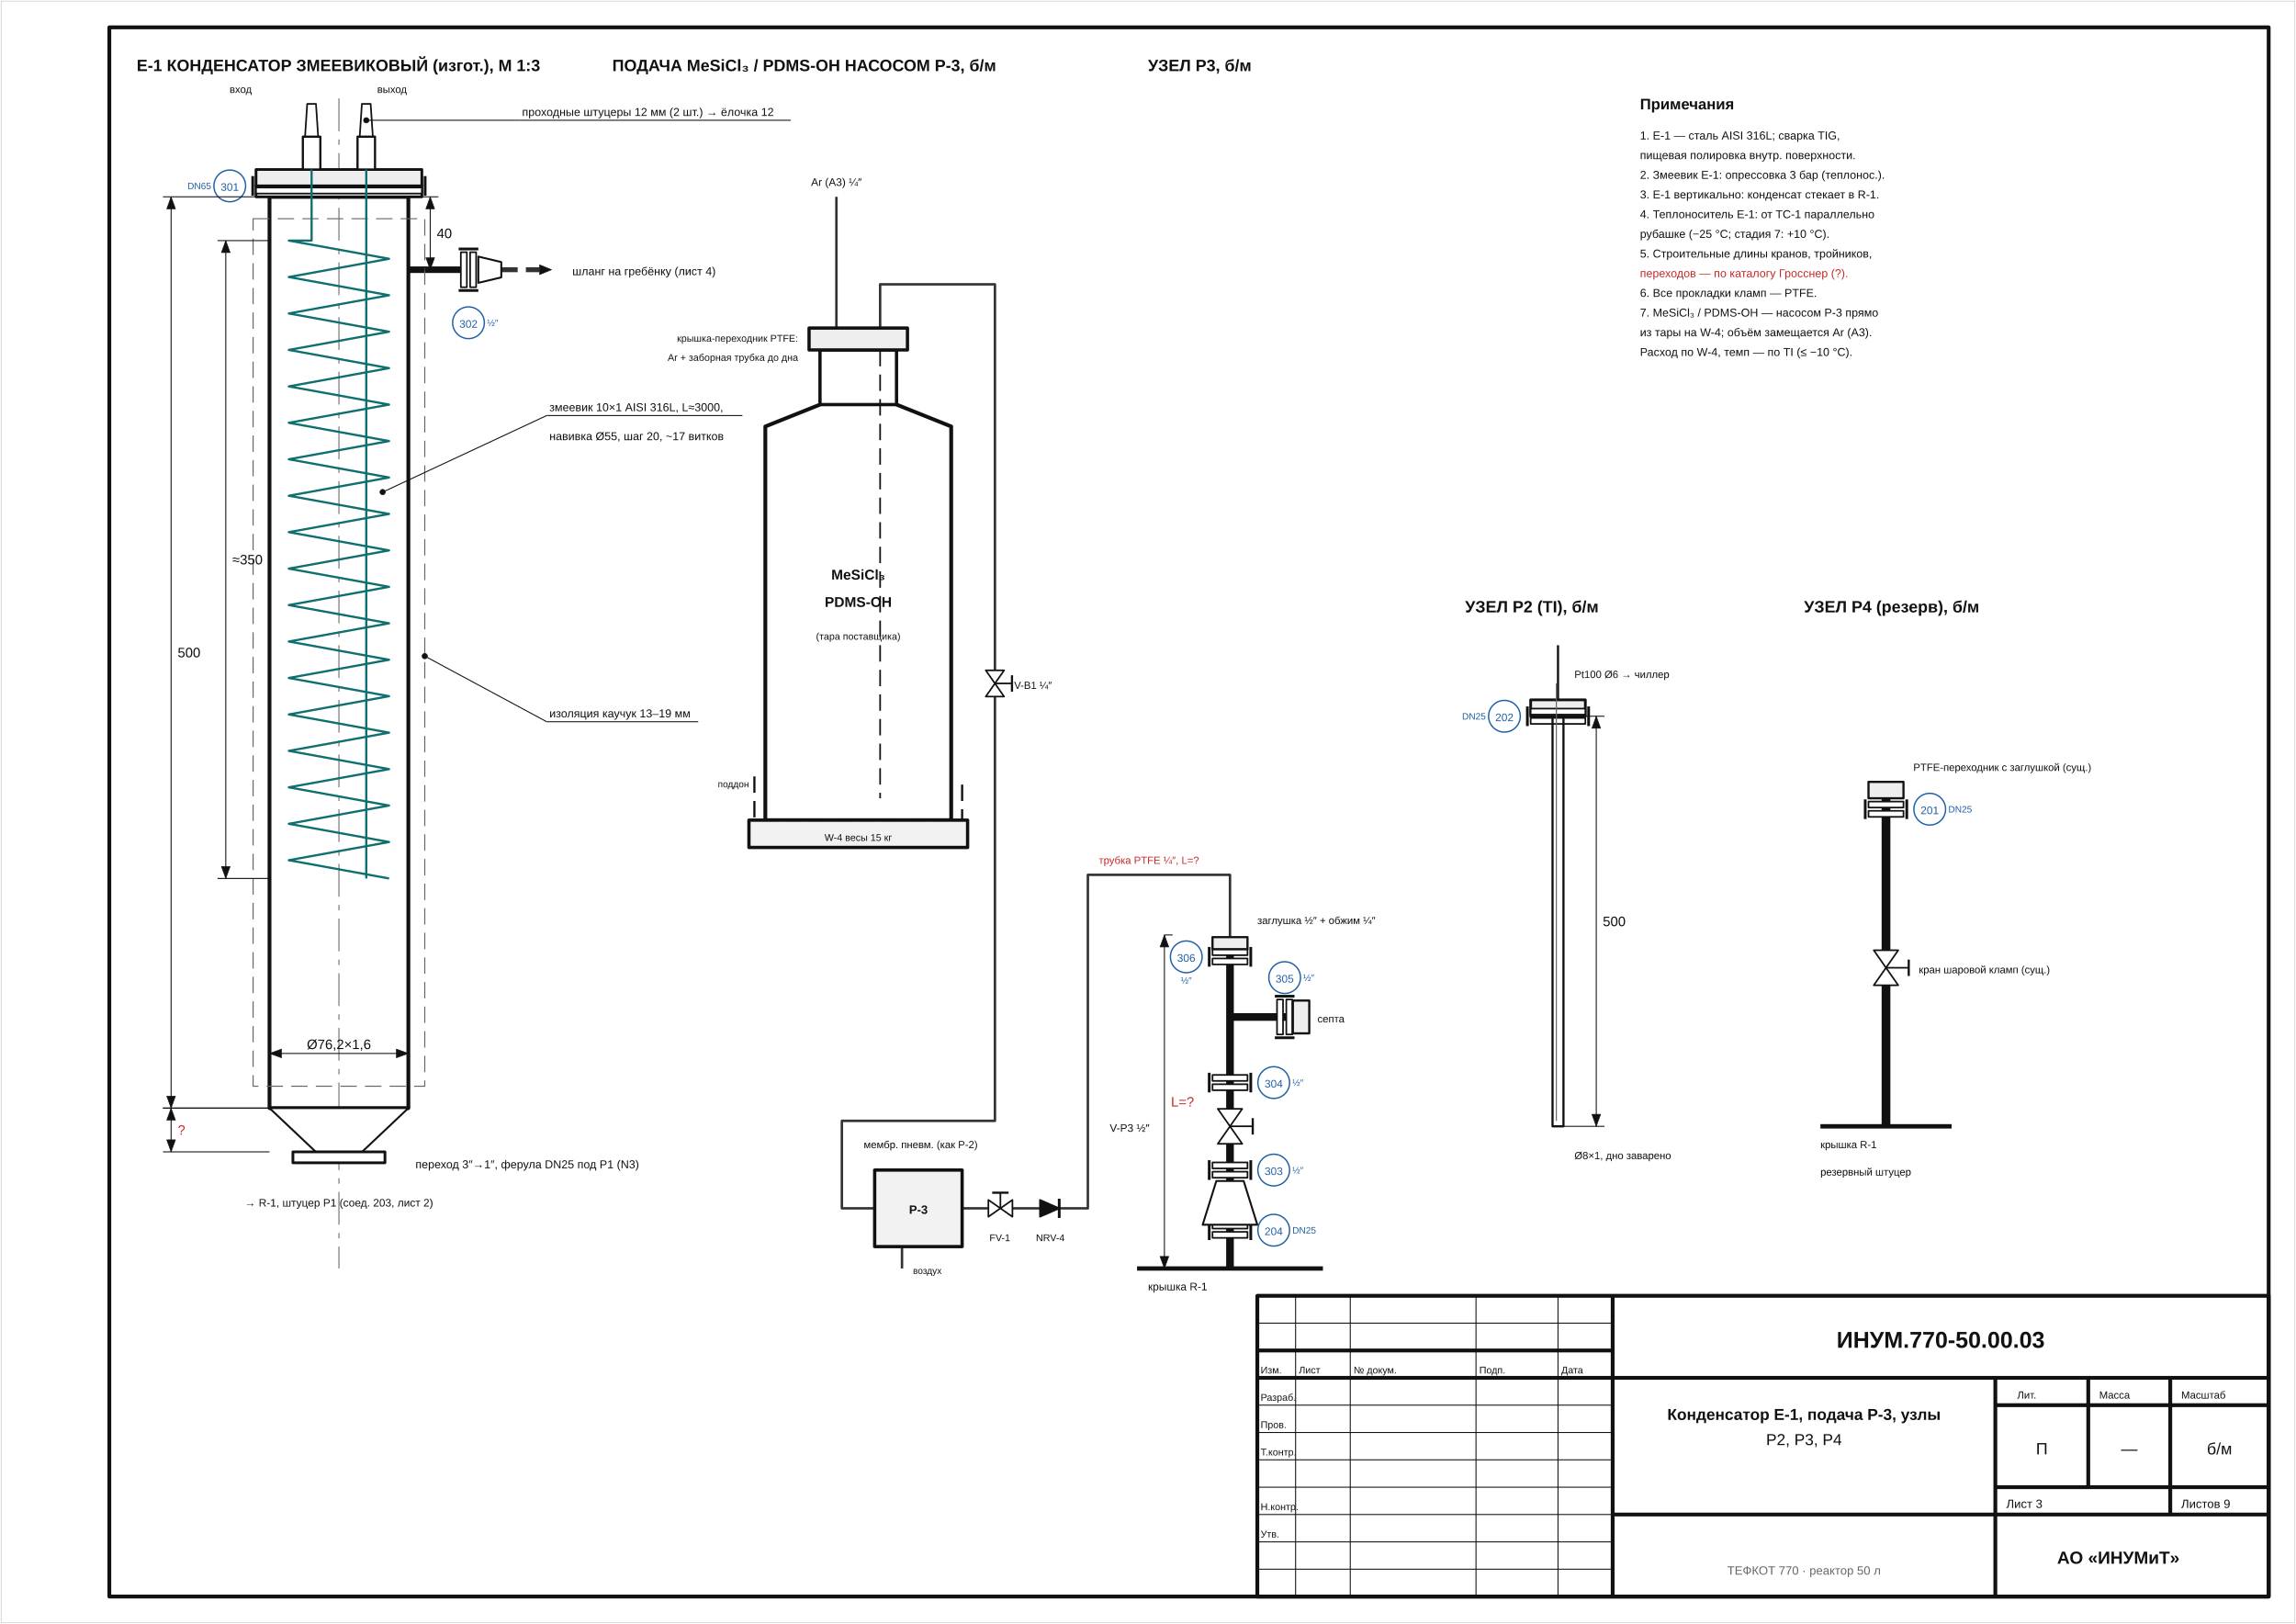
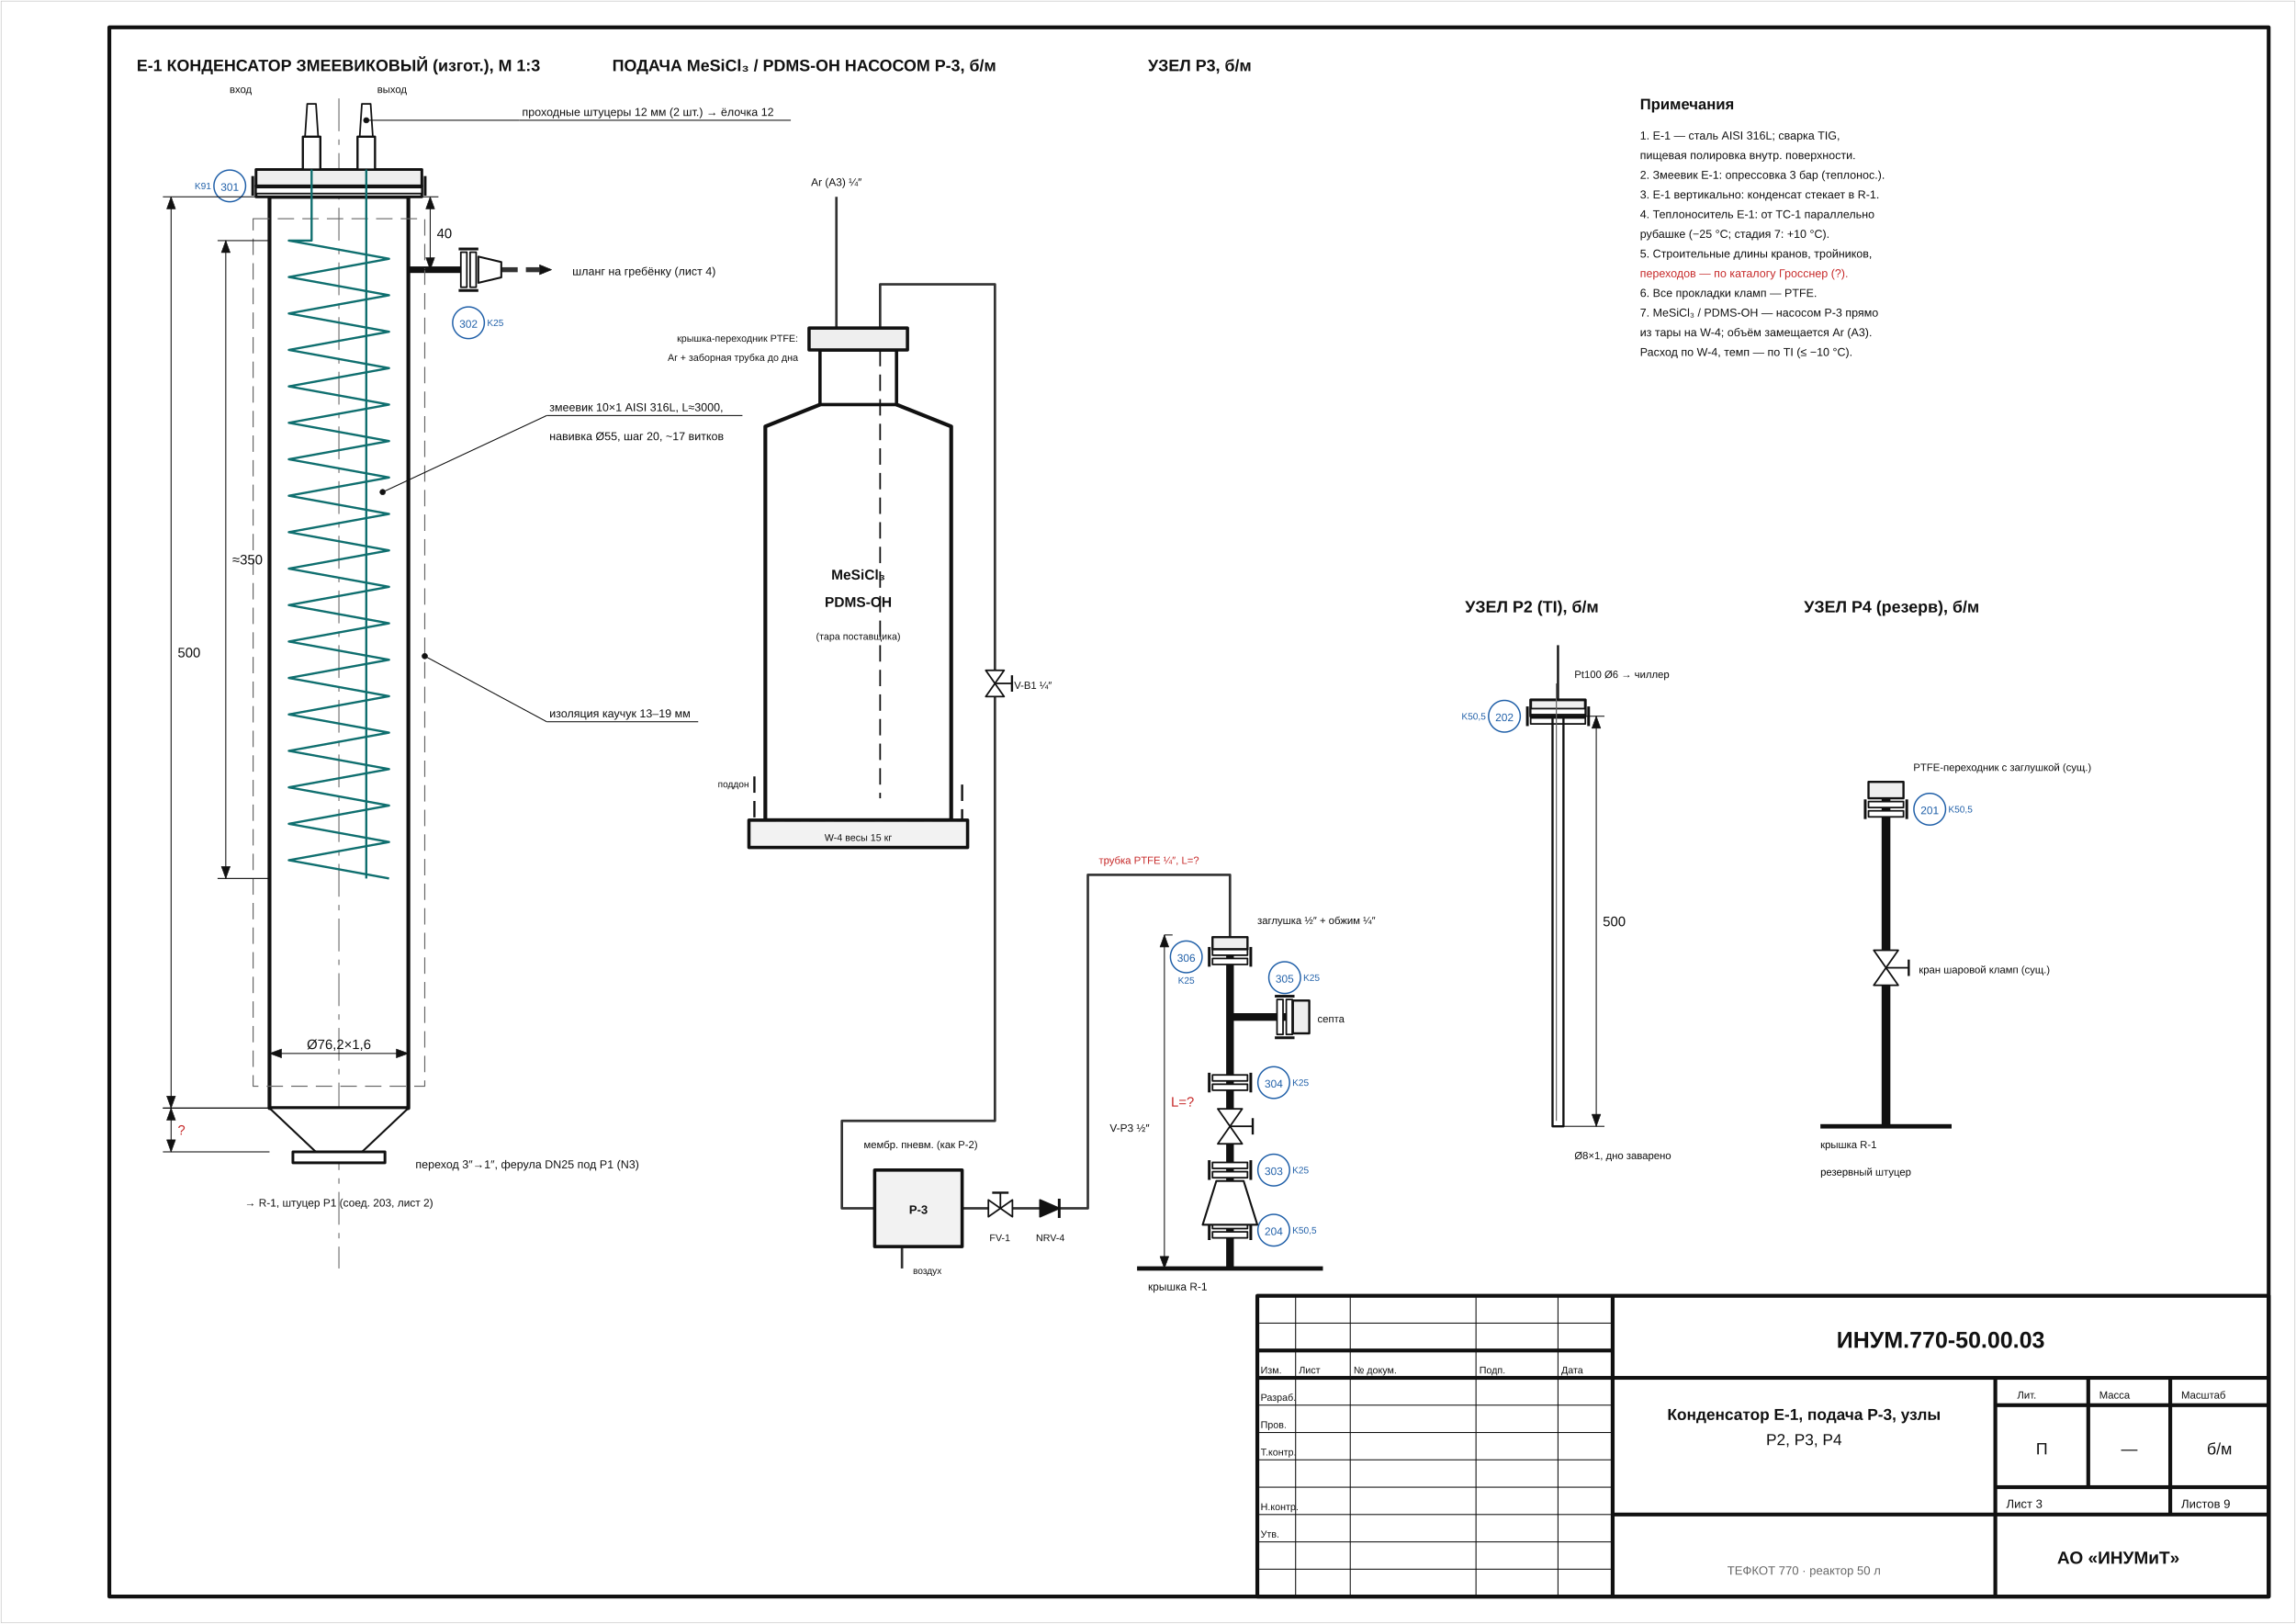
<svg xmlns="http://www.w3.org/2000/svg" viewBox="0 0 420.0 297.0" width="420.0mm" height="297.0mm" font-family="Arial, 'Liberation Sans', sans-serif">
  <rect width="100%" height="100%" fill="#fff" />
  <path d="M230.00,247.00 L295.00,247.00" fill="none" stroke="#111111" stroke-width="0.7" stroke-linejoin="round" />
  <path d="M230.00,252.00 L295.00,252.00" fill="none" stroke="#111111" stroke-width="0.7" stroke-linejoin="round" />
  <path d="M295.00,237.00 L295.00,292.00" fill="none" stroke="#111111" stroke-width="0.7" stroke-linejoin="round" />
  <path d="M295.00,252.00 L415.00,252.00" fill="none" stroke="#111111" stroke-width="0.7" stroke-linejoin="round" />
  <path d="M365.00,252.00 L365.00,292.00" fill="none" stroke="#111111" stroke-width="0.7" stroke-linejoin="round" />
  <path d="M295.00,277.00 L415.00,277.00" fill="none" stroke="#111111" stroke-width="0.7" stroke-linejoin="round" />
  <path d="M365.00,257.00 L415.00,257.00" fill="none" stroke="#111111" stroke-width="0.7" stroke-linejoin="round" />
  <path d="M365.00,272.00 L415.00,272.00" fill="none" stroke="#111111" stroke-width="0.7" stroke-linejoin="round" />
  <path d="M382.00,252.00 L382.00,272.00" fill="none" stroke="#111111" stroke-width="0.7" stroke-linejoin="round" />
  <path d="M397.00,252.00 L397.00,272.00" fill="none" stroke="#111111" stroke-width="0.7" stroke-linejoin="round" />
  <path d="M397.00,272.00 L397.00,277.00" fill="none" stroke="#111111" stroke-width="0.7" stroke-linejoin="round" />
  <path d="M74.70,49.33 L84.70,49.33" fill="none" stroke="#111111" stroke-width="1.2" stroke-linejoin="round" />
  <path d="M91.70,49.33 L98.70,49.33" fill="none" stroke="#333333" stroke-width="0.9" stroke-dasharray="3 1.5" stroke-linejoin="round" />
  <path d="M150.00,74.00 L140.00,78.00 L140.00,150.00 L174.00,150.00 L174.00,78.00 L164.00,74.00" fill="none" stroke="#111111" stroke-width="0.7" stroke-linejoin="round" />
  <path d="M153.00,60.00 L153.00,36.00" fill="none" stroke="#333333" stroke-width="0.45" stroke-linejoin="round" />
  <path d="M161.00,60.00 L161.00,52.00 L182.00,52.00 L182.00,122.60" fill="none" stroke="#333333" stroke-width="0.45" stroke-linejoin="round" />
  <path d="M182.00,127.40 L182.00,205.00 L154.00,205.00 L154.00,221.00 L160.00,221.00" fill="none" stroke="#333333" stroke-width="0.45" stroke-linejoin="round" />
  <path d="M165.00,228.00 L165.00,232.00" fill="none" stroke="#333333" stroke-width="0.45" stroke-linejoin="round" />
  <path d="M176.00,221.00 L180.80,221.00" fill="none" stroke="#333333" stroke-width="0.45" stroke-linejoin="round" />
  <path d="M185.20,221.00 L190.24,221.00" fill="none" stroke="#333333" stroke-width="0.45" stroke-linejoin="round" />
  <path d="M193.76,221.00 L199.00,221.00 L199.00,160.00 L225.00,160.00 L225.00,171.40" fill="none" stroke="#333333" stroke-width="0.45" stroke-linejoin="round" />
  <path d="M225.00,232.00 L225.00,209.20" fill="none" stroke="#111111" stroke-width="1.4" stroke-linejoin="round" />
  <path d="M225.00,202.80 L225.00,174.00" fill="none" stroke="#111111" stroke-width="1.4" stroke-linejoin="round" />
  <path d="M225.00,186.00 L236.50,186.00" fill="none" stroke="#111111" stroke-width="1.4" stroke-linejoin="round" />
  <path d="M345.00,206.00 L345.00,180.20" fill="none" stroke="#111111" stroke-width="1.6" stroke-linejoin="round" />
  <path d="M345.00,173.80 L345.00,146.00" fill="none" stroke="#111111" stroke-width="1.6" stroke-linejoin="round" />
  <path d="M0.20,0.20 L419.80,0.20 L419.80,296.80 L0.20,296.80 Z" fill="none" stroke="#bbbbbb" stroke-width="0.1" stroke-linejoin="round" />
  <path d="M20.00,5.00 L415.00,5.00 L415.00,292.00 L20.00,292.00 Z" fill="none" stroke="#111111" stroke-width="0.7" stroke-linejoin="round" />
  <path d="M230.00,237.00 L415.00,237.00 L415.00,292.00 L230.00,292.00 Z" fill="none" stroke="#111111" stroke-width="0.7" stroke-linejoin="round" />
  <path d="M230.00,242.00 L295.00,242.00" fill="none" stroke="#111111" stroke-width="0.18" stroke-linejoin="round" />
  <path d="M230.00,257.00 L295.00,257.00" fill="none" stroke="#111111" stroke-width="0.18" stroke-linejoin="round" />
  <path d="M230.00,262.00 L295.00,262.00" fill="none" stroke="#111111" stroke-width="0.18" stroke-linejoin="round" />
  <path d="M230.00,267.00 L295.00,267.00" fill="none" stroke="#111111" stroke-width="0.18" stroke-linejoin="round" />
  <path d="M230.00,272.00 L295.00,272.00" fill="none" stroke="#111111" stroke-width="0.18" stroke-linejoin="round" />
  <path d="M230.00,277.00 L295.00,277.00" fill="none" stroke="#111111" stroke-width="0.18" stroke-linejoin="round" />
  <path d="M230.00,282.00 L295.00,282.00" fill="none" stroke="#111111" stroke-width="0.18" stroke-linejoin="round" />
  <path d="M230.00,287.00 L295.00,287.00" fill="none" stroke="#111111" stroke-width="0.18" stroke-linejoin="round" />
  <path d="M237.00,237.00 L237.00,292.00" fill="none" stroke="#111111" stroke-width="0.18" stroke-linejoin="round" />
  <path d="M247.00,237.00 L247.00,292.00" fill="none" stroke="#111111" stroke-width="0.18" stroke-linejoin="round" />
  <path d="M270.00,237.00 L270.00,292.00" fill="none" stroke="#111111" stroke-width="0.18" stroke-linejoin="round" />
  <path d="M285.00,237.00 L285.00,292.00" fill="none" stroke="#111111" stroke-width="0.18" stroke-linejoin="round" />
  <text x="230.60" y="251.20" font-size="1.8" text-anchor="start" fill="#111111">Изм.</text>
  <text x="237.60" y="251.20" font-size="1.8" text-anchor="start" fill="#111111">Лист</text>
  <text x="247.60" y="251.20" font-size="1.8" text-anchor="start" fill="#111111">№ докум.</text>
  <text x="270.60" y="251.20" font-size="1.8" text-anchor="start" fill="#111111">Подп.</text>
  <text x="285.60" y="251.20" font-size="1.8" text-anchor="start" fill="#111111">Дата</text>
  <text x="230.60" y="256.20" font-size="1.8" text-anchor="start" fill="#111111">Разраб.</text>
  <text x="230.60" y="261.20" font-size="1.8" text-anchor="start" fill="#111111">Пров.</text>
  <text x="230.60" y="266.20" font-size="1.8" text-anchor="start" fill="#111111">Т.контр.</text>
  <text x="230.60" y="276.20" font-size="1.8" text-anchor="start" fill="#111111">Н.контр.</text>
  <text x="230.60" y="281.20" font-size="1.8" text-anchor="start" fill="#111111">Утв.</text>
  <text x="248.60" y="256.20" font-size="1.8" text-anchor="start" fill="#111111" />
  <text x="355.00" y="246.50" font-size="4.2" text-anchor="middle" fill="#111111" font-weight="bold">ИНУМ.770-50.00.03</text>
  <text x="330.00" y="259.70" font-size="2.9" text-anchor="middle" fill="#111111" font-weight="bold">Конденсатор E-1, подача P-3, узлы</text>
  <text x="330.00" y="264.30" font-size="2.9" text-anchor="middle" fill="#111111">P2, P3, P4</text>
  <text x="369.00" y="255.80" font-size="1.9" text-anchor="start" fill="#111111">Лит.</text>
  <text x="384.00" y="255.80" font-size="1.9" text-anchor="start" fill="#111111">Масса</text>
  <text x="399.00" y="255.80" font-size="1.9" text-anchor="start" fill="#111111">Масштаб</text>
  <text x="373.50" y="266.00" font-size="3" text-anchor="middle" fill="#111111">П</text>
  <text x="389.50" y="266.00" font-size="3" text-anchor="middle" fill="#111111">—</text>
  <text x="406.00" y="266.00" font-size="3" text-anchor="middle" fill="#111111">б/м</text>
  <text x="367.00" y="275.80" font-size="2.2" text-anchor="start" fill="#111111">Лист 3</text>
  <text x="399.00" y="275.80" font-size="2.2" text-anchor="start" fill="#111111">Листов 9</text>
  <text x="387.50" y="286.00" font-size="3.2" text-anchor="middle" fill="#111111" font-weight="bold">АО «ИНУМиТ»</text>
  <text x="330.00" y="288.00" font-size="2.2" text-anchor="middle" fill="#666666">ТЕФКОТ 770 · реактор 50 л</text>
  <text x="25.00" y="13.00" font-size="3.0" text-anchor="start" fill="#111111" font-weight="bold">E-1 КОНДЕНСАТОР ЗМЕЕВИКОВЫЙ (изгот.), М 1:3</text>
  <path d="M62.00,18.00 L62.00,232.00" fill="none" stroke="#666666" stroke-width="0.18" stroke-dasharray="6 1.5 1 1.5" stroke-linejoin="round" />
  <path d="M49.30,36.00 L74.70,36.00 L74.70,202.67 L49.30,202.67 Z" fill="none" stroke="#111111" stroke-width="0.7" stroke-linejoin="round" />
  <path d="M46.30,40.00 L77.70,40.00 L77.70,198.67 L46.30,198.67 Z" fill="none" stroke="#666666" stroke-width="0.2" stroke-dasharray="3 1.5" stroke-linejoin="round" />
  <path d="M77.70,120.00 L100.00,132.00" fill="none" stroke="#111111" stroke-width="0.18" stroke-linejoin="round" />
  <path d="M100.00,132.00 L127.72,132.00" fill="none" stroke="#111111" stroke-width="0.18" stroke-linejoin="round" />
  <text x="100.50" y="131.20" font-size="2.1" text-anchor="start" fill="#111111">изоляция каучук 13–19 мм</text>
  <circle cx="77.70" cy="120.00" r="0.50" fill="#111111" stroke="#111111" stroke-width="0.1" />
  <path d="M46.83,34.00 L77.17,34.00 L77.17,36.00 L46.83,36.00 Z" fill="#ffffff" stroke="#111111" stroke-width="0.5" stroke-linejoin="round" />
  <path d="M46.83,32.60 L77.17,32.60 L77.17,33.70 L46.83,33.70 Z" fill="#ffffff" stroke="#111111" stroke-width="0.3" stroke-linejoin="round" />
  <path d="M46.83,34.30 L77.17,34.30 L77.17,35.40 L46.83,35.40 Z" fill="#ffffff" stroke="#111111" stroke-width="0.3" stroke-linejoin="round" />
  <path d="M46.23,32.20 L46.23,35.80" fill="none" stroke="#111111" stroke-width="0.5" stroke-linejoin="round" />
  <path d="M77.77,32.20 L77.77,35.80" fill="none" stroke="#111111" stroke-width="0.5" stroke-linejoin="round" />
  <circle cx="42.03" cy="34.00" r="2.90" fill="#ffffff" stroke="#1f5fa8" stroke-width="0.25" />
  <text x="42.03" y="34.90" font-size="2.0" text-anchor="middle" fill="#1f5fa8">301</text>
  <path d="M46.83,31.00 L77.17,31.00 L77.17,34.00 L46.83,34.00 Z" fill="#eeeeee" stroke="#111111" stroke-width="0.5" stroke-linejoin="round" />
  <path d="M55.40,25.00 L58.60,25.00 L58.60,31.00 L55.40,31.00 Z" fill="#ffffff" stroke="#111111" stroke-width="0.4" stroke-linejoin="round" />
  <path d="M55.80,25.00 L56.20,19.00 L57.80,19.00 L58.20,25.00" fill="none" stroke="#111111" stroke-width="0.3" stroke-linejoin="round" />
  <path d="M65.40,25.00 L68.60,25.00 L68.60,31.00 L65.40,31.00 Z" fill="#ffffff" stroke="#111111" stroke-width="0.4" stroke-linejoin="round" />
  <path d="M65.80,25.00 L66.20,19.00 L67.80,19.00 L68.20,25.00" fill="none" stroke="#111111" stroke-width="0.3" stroke-linejoin="round" />
  <path d="M67.00,22.00 L95.00,22.00" fill="none" stroke="#111111" stroke-width="0.18" stroke-linejoin="round" />
  <path d="M95.00,22.00 L144.66,22.00" fill="none" stroke="#111111" stroke-width="0.18" stroke-linejoin="round" />
  <text x="95.50" y="21.20" font-size="2.1" text-anchor="start" fill="#111111">проходные штуцеры 12 мм (2 шт.) → ёлочка 12</text>
  <circle cx="67.00" cy="22.00" r="0.50" fill="#111111" stroke="#111111" stroke-width="0.1" />
  <text x="42.00" y="17.00" font-size="1.9" text-anchor="start" fill="#111111">вход</text>
  <text x="69.00" y="17.00" font-size="1.9" text-anchor="start" fill="#111111">выход</text>
  <path d="M57.00,31.00 L57.00,44.00 L52.83,44.00 L71.17,47.33 L52.83,50.67 L71.17,54.00 L52.83,57.33 L71.17,60.67 L52.83,64.00 L71.17,67.33 L52.83,70.67 L71.17,74.00 L52.83,77.33 L71.17,80.67 L52.83,84.00 L71.17,87.33 L52.83,90.67 L71.17,94.00 L52.83,97.33 L71.17,100.67 L52.83,104.00 L71.17,107.33 L52.83,110.67 L71.17,114.00 L52.83,117.33 L71.17,120.67 L52.83,124.00 L71.17,127.33 L52.83,130.67 L71.17,134.00 L52.83,137.33 L71.17,140.67 L52.83,144.00 L71.17,147.33 L52.83,150.67 L71.17,154.00 L52.83,157.33 L71.17,160.67" fill="none" stroke="#0f6f6f" stroke-width="0.4" stroke-linejoin="round" />
  <path d="M67.00,31.00 L67.00,160.67" fill="none" stroke="#0f6f6f" stroke-width="0.4" stroke-linejoin="round" />
  <path d="M70.00,90.00 L100.00,76.00" fill="none" stroke="#111111" stroke-width="0.18" stroke-linejoin="round" />
  <path d="M100.00,76.00 L135.81,76.00" fill="none" stroke="#111111" stroke-width="0.18" stroke-linejoin="round" />
  <text x="100.50" y="75.20" font-size="2.1" text-anchor="start" fill="#111111">змеевик 10×1 AISI 316L, L≈3000,</text>
  <circle cx="70.00" cy="90.00" r="0.50" fill="#111111" stroke="#111111" stroke-width="0.1" />
  <text x="100.50" y="80.50" font-size="2.1" text-anchor="start" fill="#111111">навивка Ø55, шаг 20, ~17 витков</text>
  <path d="M84.30,46.13 L85.40,46.13 L85.40,52.53 L84.30,52.53 Z" fill="#ffffff" stroke="#111111" stroke-width="0.3" stroke-linejoin="round" />
  <path d="M86.00,46.13 L87.10,46.13 L87.10,52.53 L86.00,52.53 Z" fill="#ffffff" stroke="#111111" stroke-width="0.3" stroke-linejoin="round" />
  <path d="M83.90,45.53 L87.50,45.53" fill="none" stroke="#111111" stroke-width="0.5" stroke-linejoin="round" />
  <path d="M83.90,53.13 L87.50,53.13" fill="none" stroke="#111111" stroke-width="0.5" stroke-linejoin="round" />
  <circle cx="85.70" cy="59.03" r="2.90" fill="#ffffff" stroke="#1f5fa8" stroke-width="0.25" />
  <text x="85.70" y="59.93" font-size="2.0" text-anchor="middle" fill="#1f5fa8">302</text>
  <path d="M87.50,46.93 L91.70,47.93 L91.70,50.73 L87.50,51.73 Z" fill="#ffffff" stroke="#111111" stroke-width="0.35" stroke-linejoin="round" />
  <path d="M100.90,49.33 L98.70,50.23 L98.70,48.43 Z" fill="#111111" stroke="#111111" stroke-width="0.1" stroke-linejoin="round" />
  <text x="104.70" y="50.33" font-size="2.1" text-anchor="start" fill="#111111">шланг на гребёнку (лист 4)</text>
  <path d="M49.30,202.67 L74.70,202.67 L66.23,210.67 L57.77,210.67 Z" fill="#ffffff" stroke="#111111" stroke-width="0.35" stroke-linejoin="round" />
  <path d="M53.58,210.67 L70.42,210.67 L70.42,212.67 L53.58,212.67 Z" fill="#ffffff" stroke="#111111" stroke-width="0.5" stroke-linejoin="round" />
  <text x="76.00" y="213.67" font-size="2.1" text-anchor="start" fill="#111111">переход 3″→1″, ферула DN25 под P1 (N3)</text>
  <text x="62.00" y="220.67" font-size="2.0" text-anchor="middle" fill="#111111">→ R-1, штуцер P1 (соед. 203, лист 2)</text>
  <path d="M49.30,36.00 L29.80,36.00" fill="none" stroke="#111111" stroke-width="0.18" stroke-linejoin="round" />
  <path d="M49.30,202.67 L29.80,202.67" fill="none" stroke="#111111" stroke-width="0.18" stroke-linejoin="round" />
  <path d="M31.30,36.00 L31.30,202.67" fill="none" stroke="#111111" stroke-width="0.18" stroke-linejoin="round" />
  <path d="M31.30,36.00 L32.10,38.20 L30.50,38.20 Z" fill="#111111" stroke="#111111" stroke-width="0.1" stroke-linejoin="round" />
  <path d="M31.30,202.67 L30.50,200.47 L32.10,200.47 Z" fill="#111111" stroke="#111111" stroke-width="0.1" stroke-linejoin="round" />
  <text x="32.50" y="120.21" font-size="2.5" text-anchor="start" fill="#111111">500</text>
  <path d="M49.30,202.67 L29.80,202.67" fill="none" stroke="#111111" stroke-width="0.18" stroke-linejoin="round" />
  <path d="M49.30,210.67 L29.80,210.67" fill="none" stroke="#111111" stroke-width="0.18" stroke-linejoin="round" />
  <path d="M31.30,202.67 L31.30,210.67" fill="none" stroke="#111111" stroke-width="0.18" stroke-linejoin="round" />
  <path d="M31.30,202.67 L32.10,204.87 L30.50,204.87 Z" fill="#111111" stroke="#111111" stroke-width="0.1" stroke-linejoin="round" />
  <path d="M31.30,210.67 L30.50,208.47 L32.10,208.47 Z" fill="#111111" stroke="#111111" stroke-width="0.1" stroke-linejoin="round" />
  <text x="32.50" y="207.54" font-size="2.5" text-anchor="start" fill="#c62828">?</text>
  <path d="M74.70,36.00 L80.20,36.00" fill="none" stroke="#111111" stroke-width="0.18" stroke-linejoin="round" />
  <path d="M74.70,49.33 L80.20,49.33" fill="none" stroke="#111111" stroke-width="0.18" stroke-linejoin="round" />
  <path d="M78.70,36.00 L78.70,49.33" fill="none" stroke="#111111" stroke-width="0.18" stroke-linejoin="round" />
  <path d="M78.70,36.00 L79.50,38.20 L77.90,38.20 Z" fill="#111111" stroke="#111111" stroke-width="0.1" stroke-linejoin="round" />
  <path d="M78.70,49.33 L77.90,47.13 L79.50,47.13 Z" fill="#111111" stroke="#111111" stroke-width="0.1" stroke-linejoin="round" />
  <text x="79.90" y="43.54" font-size="2.5" text-anchor="start" fill="#111111">40</text>
  <path d="M49.30,44.00 L39.80,44.00" fill="none" stroke="#111111" stroke-width="0.18" stroke-linejoin="round" />
  <path d="M49.30,160.67 L39.80,160.67" fill="none" stroke="#111111" stroke-width="0.18" stroke-linejoin="round" />
  <path d="M41.30,44.00 L41.30,160.67" fill="none" stroke="#111111" stroke-width="0.18" stroke-linejoin="round" />
  <path d="M41.30,44.00 L42.10,46.20 L40.50,46.20 Z" fill="#111111" stroke="#111111" stroke-width="0.1" stroke-linejoin="round" />
  <path d="M41.30,160.67 L40.50,158.47 L42.10,158.47 Z" fill="#111111" stroke="#111111" stroke-width="0.1" stroke-linejoin="round" />
  <text x="42.50" y="103.21" font-size="2.5" text-anchor="start" fill="#111111">≈350</text>
  <path d="M49.30,192.67 L49.30,194.17" fill="none" stroke="#111111" stroke-width="0.18" stroke-linejoin="round" />
  <path d="M74.70,192.67 L74.70,194.17" fill="none" stroke="#111111" stroke-width="0.18" stroke-linejoin="round" />
  <path d="M49.30,192.67 L74.70,192.67" fill="none" stroke="#111111" stroke-width="0.18" stroke-linejoin="round" />
  <path d="M49.30,192.67 L51.50,191.87 L51.50,193.47 Z" fill="#111111" stroke="#111111" stroke-width="0.1" stroke-linejoin="round" />
  <path d="M74.70,192.67 L72.50,193.47 L72.50,191.87 Z" fill="#111111" stroke="#111111" stroke-width="0.1" stroke-linejoin="round" />
  <text x="62.00" y="191.87" font-size="2.5" text-anchor="middle" fill="#111111">Ø76,2×1,6</text>
  <text x="112.00" y="13.00" font-size="3.0" text-anchor="start" fill="#111111" font-weight="bold">ПОДАЧА MeSiCl₃ / PDMS-OH НАСОСОМ P-3, б/м</text>
  <path d="M150.00,64.00 L164.00,64.00 L164.00,74.00 L150.00,74.00 Z" fill="none" stroke="#111111" stroke-width="0.6" stroke-linejoin="round" />
  <path d="M148.00,60.00 L166.00,60.00 L166.00,64.00 L148.00,64.00 Z" fill="#eeeeee" stroke="#111111" stroke-width="0.6" stroke-linejoin="round" />
  <text x="157.00" y="106.00" font-size="2.6" text-anchor="middle" fill="#111111" font-weight="bold">MeSiCl₃</text>
  <text x="157.00" y="111.00" font-size="2.6" text-anchor="middle" fill="#111111" font-weight="bold">PDMS-OH</text>
  <text x="157.00" y="117.00" font-size="1.8" text-anchor="middle" fill="#111111">(тара поставщика)</text>
  <path d="M161.00,64.00 L161.00,146.00" fill="none" stroke="#111111" stroke-width="0.3" stroke-dasharray="3 1.5" stroke-linejoin="round" />
  <path d="M137.00,150.00 L177.00,150.00 L177.00,155.00 L137.00,155.00 Z" fill="#f2f2f2" stroke="#111111" stroke-width="0.6" stroke-linejoin="round" />
  <text x="157.00" y="153.80" font-size="1.8" text-anchor="middle" fill="#111111">W-4 весы 15 кг</text>
  <path d="M138.00,142.00 L138.00,150.00 L176.00,150.00 L176.00,142.00" fill="none" stroke="#111111" stroke-width="0.4" stroke-dasharray="3 1.5" stroke-linejoin="round" />
  <text x="137.00" y="144.00" font-size="1.7" text-anchor="end" fill="#111111">поддон</text>
  <text x="153.00" y="34.00" font-size="2.0" text-anchor="middle" fill="#111111">Ar (A3) ¼″</text>
  <text x="146.00" y="62.50" font-size="1.8" text-anchor="end" fill="#111111">крышка-переходник PTFE:</text>
  <text x="146.00" y="66.00" font-size="1.8" text-anchor="end" fill="#111111">Ar + заборная трубка до дна</text>
  <path d="M180.32,122.60 L183.68,127.40 L180.32,127.40 L183.68,122.60 Z" fill="#ffffff" stroke="#111111" stroke-width="0.3" stroke-linejoin="round" />
  <path d="M182.00,125.00 L185.12,125.00" fill="none" stroke="#111111" stroke-width="0.3" stroke-linejoin="round" />
  <path d="M185.12,123.50 L185.12,126.50" fill="none" stroke="#111111" stroke-width="0.4" stroke-linejoin="round" />
  <text x="185.50" y="126.00" font-size="1.9" text-anchor="start" fill="#111111">V-B1 ¼″</text>
  <path d="M160.00,214.00 L176.00,214.00 L176.00,228.00 L160.00,228.00 Z" fill="#f2f2f2" stroke="#111111" stroke-width="0.6" stroke-linejoin="round" />
  <text x="168.00" y="222.00" font-size="2.2" text-anchor="middle" fill="#111111" font-weight="bold">P-3</text>
  <text x="158.00" y="210.00" font-size="1.9" text-anchor="start" fill="#111111">мембр. пневм. (как P-2)</text>
  <text x="167.00" y="233.00" font-size="1.7" text-anchor="start" fill="#111111">воздух</text>
  <path d="M180.80,219.46 L185.20,222.54 L185.20,219.46 L180.80,222.54 Z" fill="#ffffff" stroke="#111111" stroke-width="0.3" stroke-linejoin="round" />
  <path d="M183.00,221.00 L183.00,218.14" fill="none" stroke="#111111" stroke-width="0.3" stroke-linejoin="round" />
  <path d="M181.50,218.14 L184.50,218.14" fill="none" stroke="#111111" stroke-width="0.4" stroke-linejoin="round" />
  <text x="181.00" y="227.00" font-size="1.8" text-anchor="start" fill="#111111">FV-1</text>
  <path d="M193.76,221.00 L190.24,222.54 L190.24,219.46 Z" fill="#111111" stroke="#111111" stroke-width="0.3" stroke-linejoin="round" />
  <path d="M193.76,222.76 L193.76,219.24" fill="none" stroke="#111111" stroke-width="0.5" stroke-linejoin="round" />
  <text x="189.50" y="227.00" font-size="1.8" text-anchor="start" fill="#111111">NRV-4</text>
  <text x="201.00" y="158.00" font-size="1.9" text-anchor="start" fill="#c62828">трубка PTFE ¼″, L=?</text>
  <text x="210.00" y="13.00" font-size="3.0" text-anchor="start" fill="#111111" font-weight="bold">УЗЕЛ P3, б/м</text>
  <path d="M208.00,232.00 L242.00,232.00" fill="none" stroke="#111111" stroke-width="0.8" stroke-linejoin="round" />
  <text x="210.00" y="236.00" font-size="2.0" text-anchor="start" fill="#111111">крышка R-1</text>
  <path d="M221.80,223.60 L228.20,223.60 L228.20,224.70 L221.80,224.70 Z" fill="#ffffff" stroke="#111111" stroke-width="0.3" stroke-linejoin="round" />
  <path d="M221.80,225.30 L228.20,225.30 L228.20,226.40 L221.80,226.40 Z" fill="#ffffff" stroke="#111111" stroke-width="0.3" stroke-linejoin="round" />
  <path d="M221.20,223.20 L221.20,226.80" fill="none" stroke="#111111" stroke-width="0.5" stroke-linejoin="round" />
  <path d="M228.80,223.20 L228.80,226.80" fill="none" stroke="#111111" stroke-width="0.5" stroke-linejoin="round" />
  <circle cx="233.00" cy="225.00" r="2.90" fill="#ffffff" stroke="#1f5fa8" stroke-width="0.25" />
  <text x="233.00" y="225.90" font-size="2.0" text-anchor="middle" fill="#1f5fa8">204</text>
  <path d="M222.50,216.00 L227.50,216.00 L230.00,224.00 L220.00,224.00 Z" fill="#ffffff" stroke="#111111" stroke-width="0.35" stroke-linejoin="round" />
  <path d="M221.80,212.60 L228.20,212.60 L228.20,213.70 L221.80,213.70 Z" fill="#ffffff" stroke="#111111" stroke-width="0.3" stroke-linejoin="round" />
  <path d="M221.80,214.30 L228.20,214.30 L228.20,215.40 L221.80,215.40 Z" fill="#ffffff" stroke="#111111" stroke-width="0.3" stroke-linejoin="round" />
  <path d="M221.20,212.20 L221.20,215.80" fill="none" stroke="#111111" stroke-width="0.5" stroke-linejoin="round" />
  <path d="M228.80,212.20 L228.80,215.80" fill="none" stroke="#111111" stroke-width="0.5" stroke-linejoin="round" />
  <circle cx="233.00" cy="214.00" r="2.90" fill="#ffffff" stroke="#1f5fa8" stroke-width="0.25" />
  <text x="233.00" y="214.90" font-size="2.0" text-anchor="middle" fill="#1f5fa8">303</text>
  <path d="M222.76,202.80 L227.24,209.20 L222.76,209.20 L227.24,202.80 Z" fill="#ffffff" stroke="#111111" stroke-width="0.3" stroke-linejoin="round" />
  <path d="M225.00,206.00 L229.16,206.00" fill="none" stroke="#111111" stroke-width="0.3" stroke-linejoin="round" />
  <path d="M229.16,204.50 L229.16,207.50" fill="none" stroke="#111111" stroke-width="0.4" stroke-linejoin="round" />
  <text x="203.00" y="207.00" font-size="2.0" text-anchor="start" fill="#111111">V-P3 ½″</text>
  <path d="M221.80,196.60 L228.20,196.60 L228.20,197.70 L221.80,197.70 Z" fill="#ffffff" stroke="#111111" stroke-width="0.3" stroke-linejoin="round" />
  <path d="M221.80,198.30 L228.20,198.30 L228.20,199.40 L221.80,199.40 Z" fill="#ffffff" stroke="#111111" stroke-width="0.3" stroke-linejoin="round" />
  <path d="M221.20,196.20 L221.20,199.80" fill="none" stroke="#111111" stroke-width="0.5" stroke-linejoin="round" />
  <path d="M228.80,196.20 L228.80,199.80" fill="none" stroke="#111111" stroke-width="0.5" stroke-linejoin="round" />
  <circle cx="233.00" cy="198.00" r="2.90" fill="#ffffff" stroke="#1f5fa8" stroke-width="0.25" />
  <text x="233.00" y="198.90" font-size="2.0" text-anchor="middle" fill="#1f5fa8">304</text>
  <path d="M233.60,182.80 L234.70,182.80 L234.70,189.20 L233.60,189.20 Z" fill="#ffffff" stroke="#111111" stroke-width="0.3" stroke-linejoin="round" />
  <path d="M235.30,182.80 L236.40,182.80 L236.40,189.20 L235.30,189.20 Z" fill="#ffffff" stroke="#111111" stroke-width="0.3" stroke-linejoin="round" />
  <path d="M233.20,182.20 L236.80,182.20" fill="none" stroke="#111111" stroke-width="0.5" stroke-linejoin="round" />
  <path d="M233.20,189.80 L236.80,189.80" fill="none" stroke="#111111" stroke-width="0.5" stroke-linejoin="round" />
  <circle cx="235.00" cy="178.80" r="2.90" fill="#ffffff" stroke="#1f5fa8" stroke-width="0.25" />
  <text x="235.00" y="179.70" font-size="2.0" text-anchor="middle" fill="#1f5fa8">305</text>
  <path d="M236.50,183.00 L239.50,183.00 L239.50,189.00 L236.50,189.00 Z" fill="#eeeeee" stroke="#111111" stroke-width="0.4" stroke-linejoin="round" />
  <text x="241.00" y="187.00" font-size="1.9" text-anchor="start" fill="#111111">септа</text>
  <path d="M221.80,173.60 L228.20,173.60 L228.20,174.70 L221.80,174.70 Z" fill="#ffffff" stroke="#111111" stroke-width="0.3" stroke-linejoin="round" />
  <path d="M221.80,175.30 L228.20,175.30 L228.20,176.40 L221.80,176.40 Z" fill="#ffffff" stroke="#111111" stroke-width="0.3" stroke-linejoin="round" />
  <path d="M221.20,173.20 L221.20,176.80" fill="none" stroke="#111111" stroke-width="0.5" stroke-linejoin="round" />
  <path d="M228.80,173.20 L228.80,176.80" fill="none" stroke="#111111" stroke-width="0.5" stroke-linejoin="round" />
  <circle cx="217.00" cy="175.00" r="2.90" fill="#ffffff" stroke="#1f5fa8" stroke-width="0.25" />
  <text x="217.00" y="175.90" font-size="2.0" text-anchor="middle" fill="#1f5fa8">306</text>
  <path d="M221.80,171.40 L228.20,171.40 L228.20,173.60 L221.80,173.60 Z" fill="#eeeeee" stroke="#111111" stroke-width="0.4" stroke-linejoin="round" />
  <text x="230.00" y="169.00" font-size="1.9" text-anchor="start" fill="#111111">заглушка ½″ + обжим ¼″</text>
  <path d="M213.00,232.00 L214.50,232.00" fill="none" stroke="#111111" stroke-width="0.18" stroke-linejoin="round" />
  <path d="M213.00,171.00 L214.50,171.00" fill="none" stroke="#111111" stroke-width="0.18" stroke-linejoin="round" />
  <path d="M213.00,232.00 L213.00,171.00" fill="none" stroke="#111111" stroke-width="0.18" stroke-linejoin="round" />
  <path d="M213.00,232.00 L212.20,229.80 L213.80,229.80 Z" fill="#111111" stroke="#111111" stroke-width="0.1" stroke-linejoin="round" />
  <path d="M213.00,171.00 L213.80,173.20 L212.20,173.20 Z" fill="#111111" stroke="#111111" stroke-width="0.1" stroke-linejoin="round" />
  <text x="214.20" y="202.38" font-size="2.5" text-anchor="start" fill="#c62828">L=?</text>
  <text x="268.00" y="112.00" font-size="3.0" text-anchor="start" fill="#111111" font-weight="bold">УЗЕЛ P2 (TI), б/м</text>
  <path d="M280.00,128.00 L290.00,128.00 L290.00,131.00 L280.00,131.00 Z" fill="#eeeeee" stroke="#111111" stroke-width="0.5" stroke-linejoin="round" />
  <path d="M280.00,129.60 L290.00,129.60 L290.00,130.70 L280.00,130.70 Z" fill="#ffffff" stroke="#111111" stroke-width="0.3" stroke-linejoin="round" />
  <path d="M280.00,131.30 L290.00,131.30 L290.00,132.40 L280.00,132.40 Z" fill="#ffffff" stroke="#111111" stroke-width="0.3" stroke-linejoin="round" />
  <path d="M279.40,129.20 L279.40,132.80" fill="none" stroke="#111111" stroke-width="0.5" stroke-linejoin="round" />
  <path d="M290.60,129.20 L290.60,132.80" fill="none" stroke="#111111" stroke-width="0.5" stroke-linejoin="round" />
  <circle cx="275.20" cy="131.00" r="2.90" fill="#ffffff" stroke="#1f5fa8" stroke-width="0.25" />
  <text x="275.20" y="131.90" font-size="2.0" text-anchor="middle" fill="#1f5fa8">202</text>
  <path d="M284.00,131.00 L286.00,131.00 L286.00,206.00 L284.00,206.00 Z" fill="none" stroke="#111111" stroke-width="0.4" stroke-linejoin="round" />
  <path d="M284.70,125.00 L284.70,205.00" fill="none" stroke="#666666" stroke-width="0.2" stroke-linejoin="round" />
  <path d="M285.00,128.00 L285.00,118.00" fill="none" stroke="#111111" stroke-width="0.4" stroke-linejoin="round" />
  <text x="288.00" y="124.00" font-size="1.9" text-anchor="start" fill="#111111">Pt100 Ø6 → чиллер</text>
  <path d="M286.00,131.00 L293.50,131.00" fill="none" stroke="#111111" stroke-width="0.18" stroke-linejoin="round" />
  <path d="M286.00,206.00 L293.50,206.00" fill="none" stroke="#111111" stroke-width="0.18" stroke-linejoin="round" />
  <path d="M292.00,131.00 L292.00,206.00" fill="none" stroke="#111111" stroke-width="0.18" stroke-linejoin="round" />
  <path d="M292.00,131.00 L292.80,133.20 L291.20,133.20 Z" fill="#111111" stroke="#111111" stroke-width="0.1" stroke-linejoin="round" />
  <path d="M292.00,206.00 L291.20,203.80 L292.80,203.80 Z" fill="#111111" stroke="#111111" stroke-width="0.1" stroke-linejoin="round" />
  <text x="293.20" y="169.38" font-size="2.5" text-anchor="start" fill="#111111">500</text>
  <text x="288.00" y="212.00" font-size="1.9" text-anchor="start" fill="#111111">Ø8×1, дно заварено</text>
  <text x="330.00" y="112.00" font-size="3.0" text-anchor="start" fill="#111111" font-weight="bold">УЗЕЛ P4 (резерв), б/м</text>
  <path d="M342.76,173.80 L347.24,180.20 L342.76,180.20 L347.24,173.80 Z" fill="#ffffff" stroke="#111111" stroke-width="0.3" stroke-linejoin="round" />
  <path d="M345.00,177.00 L349.16,177.00" fill="none" stroke="#111111" stroke-width="0.3" stroke-linejoin="round" />
  <path d="M349.16,175.50 L349.16,178.50" fill="none" stroke="#111111" stroke-width="0.4" stroke-linejoin="round" />
  <path d="M333.00,206.00 L357.00,206.00" fill="none" stroke="#111111" stroke-width="0.8" stroke-linejoin="round" />
  <text x="333.00" y="210.00" font-size="1.9" text-anchor="start" fill="#111111">крышка R-1</text>
  <text x="351.00" y="178.00" font-size="1.9" text-anchor="start" fill="#111111">кран шаровой кламп (сущ.)</text>
  <path d="M341.80,146.60 L348.20,146.60 L348.20,147.70 L341.80,147.70 Z" fill="#ffffff" stroke="#111111" stroke-width="0.3" stroke-linejoin="round" />
  <path d="M341.80,148.30 L348.20,148.30 L348.20,149.40 L341.80,149.40 Z" fill="#ffffff" stroke="#111111" stroke-width="0.3" stroke-linejoin="round" />
  <path d="M341.20,146.20 L341.20,149.80" fill="none" stroke="#111111" stroke-width="0.5" stroke-linejoin="round" />
  <path d="M348.80,146.20 L348.80,149.80" fill="none" stroke="#111111" stroke-width="0.5" stroke-linejoin="round" />
  <circle cx="353.00" cy="148.00" r="2.90" fill="#ffffff" stroke="#1f5fa8" stroke-width="0.25" />
  <text x="353.00" y="148.90" font-size="2.0" text-anchor="middle" fill="#1f5fa8">201</text>
  <path d="M341.80,143.00 L348.20,143.00 L348.20,146.00 L341.80,146.00 Z" fill="#eeeeee" stroke="#111111" stroke-width="0.4" stroke-linejoin="round" />
  <text x="350.00" y="141.00" font-size="1.9" text-anchor="start" fill="#111111">PTFE-переходник с заглушкой (сущ.)</text>
  <text x="333.00" y="215.00" font-size="1.9" text-anchor="start" fill="#111111">резервный штуцер</text>
  <text x="300.00" y="20.00" font-size="2.8" text-anchor="start" fill="#111111" font-weight="bold">Примечания</text>
  <text x="300.00" y="25.50" font-size="2.1" text-anchor="start" fill="#111111">1. E-1 — сталь AISI 316L; сварка TIG,</text>
  <text x="300.00" y="29.10" font-size="2.1" text-anchor="start" fill="#111111">   пищевая полировка внутр. поверхности.</text>
  <text x="300.00" y="32.70" font-size="2.1" text-anchor="start" fill="#111111">2. Змеевик E-1: опрессовка 3 бар (теплонос.).</text>
  <text x="300.00" y="36.30" font-size="2.1" text-anchor="start" fill="#111111">3. E-1 вертикально: конденсат стекает в R-1.</text>
  <text x="300.00" y="39.90" font-size="2.1" text-anchor="start" fill="#111111">4. Теплоноситель E-1: от TC-1 параллельно</text>
  <text x="300.00" y="43.50" font-size="2.1" text-anchor="start" fill="#111111">   рубашке (−25 °C; стадия 7: +10 °C).</text>
  <text x="300.00" y="47.10" font-size="2.1" text-anchor="start" fill="#111111">5. Строительные длины кранов, тройников,</text>
  <text x="300.00" y="50.70" font-size="2.1" text-anchor="start" fill="#c62828">   переходов — по каталогу Гросснер (?).</text>
  <text x="300.00" y="54.30" font-size="2.1" text-anchor="start" fill="#111111">6. Все прокладки кламп — PTFE.</text>
  <text x="300.00" y="57.90" font-size="2.1" text-anchor="start" fill="#111111">7. MeSiCl₃ / PDMS-OH — насосом P-3 прямо</text>
  <text x="300.00" y="61.50" font-size="2.1" text-anchor="start" fill="#111111">   из тары на W-4; объём замещается Ar (A3).</text>
  <text x="300.00" y="65.10" font-size="2.1" text-anchor="start" fill="#111111">   Расход по W-4, темп — по TI (≤ −10 °C).</text>
-   <text x="38.63" y="34.60" font-size="1.7" text-anchor="end" fill="#1f5fa8">DN65</text>
-   <text x="89.10" y="59.63" font-size="1.7" text-anchor="start" fill="#1f5fa8">½″</text>
-   <text x="236.40" y="225.60" font-size="1.7" text-anchor="start" fill="#1f5fa8">DN25</text>
-   <text x="236.40" y="214.60" font-size="1.7" text-anchor="start" fill="#1f5fa8">½″</text>
-   <text x="236.40" y="198.60" font-size="1.7" text-anchor="start" fill="#1f5fa8">½″</text>
-   <text x="238.40" y="179.40" font-size="1.7" text-anchor="start" fill="#1f5fa8">½″</text>
-   <text x="217.00" y="179.90" font-size="1.7" text-anchor="middle" fill="#1f5fa8">½″</text>
-   <text x="271.80" y="131.60" font-size="1.7" text-anchor="end" fill="#1f5fa8">DN25</text>
-   <text x="356.40" y="148.60" font-size="1.7" text-anchor="start" fill="#1f5fa8">DN25</text>
+   <text x="38.63" y="34.60" font-size="1.7" text-anchor="end" fill="#1f5fa8">K91</text>
+   <text x="89.10" y="59.63" font-size="1.7" text-anchor="start" fill="#1f5fa8">K25</text>
+   <text x="236.40" y="225.60" font-size="1.7" text-anchor="start" fill="#1f5fa8">K50,5</text>
+   <text x="236.40" y="214.60" font-size="1.7" text-anchor="start" fill="#1f5fa8">K25</text>
+   <text x="236.40" y="198.60" font-size="1.7" text-anchor="start" fill="#1f5fa8">K25</text>
+   <text x="238.40" y="179.40" font-size="1.7" text-anchor="start" fill="#1f5fa8">K25</text>
+   <text x="217.00" y="179.90" font-size="1.7" text-anchor="middle" fill="#1f5fa8">K25</text>
+   <text x="271.80" y="131.60" font-size="1.7" text-anchor="end" fill="#1f5fa8">K50,5</text>
+   <text x="356.40" y="148.60" font-size="1.7" text-anchor="start" fill="#1f5fa8">K50,5</text>
</svg>
